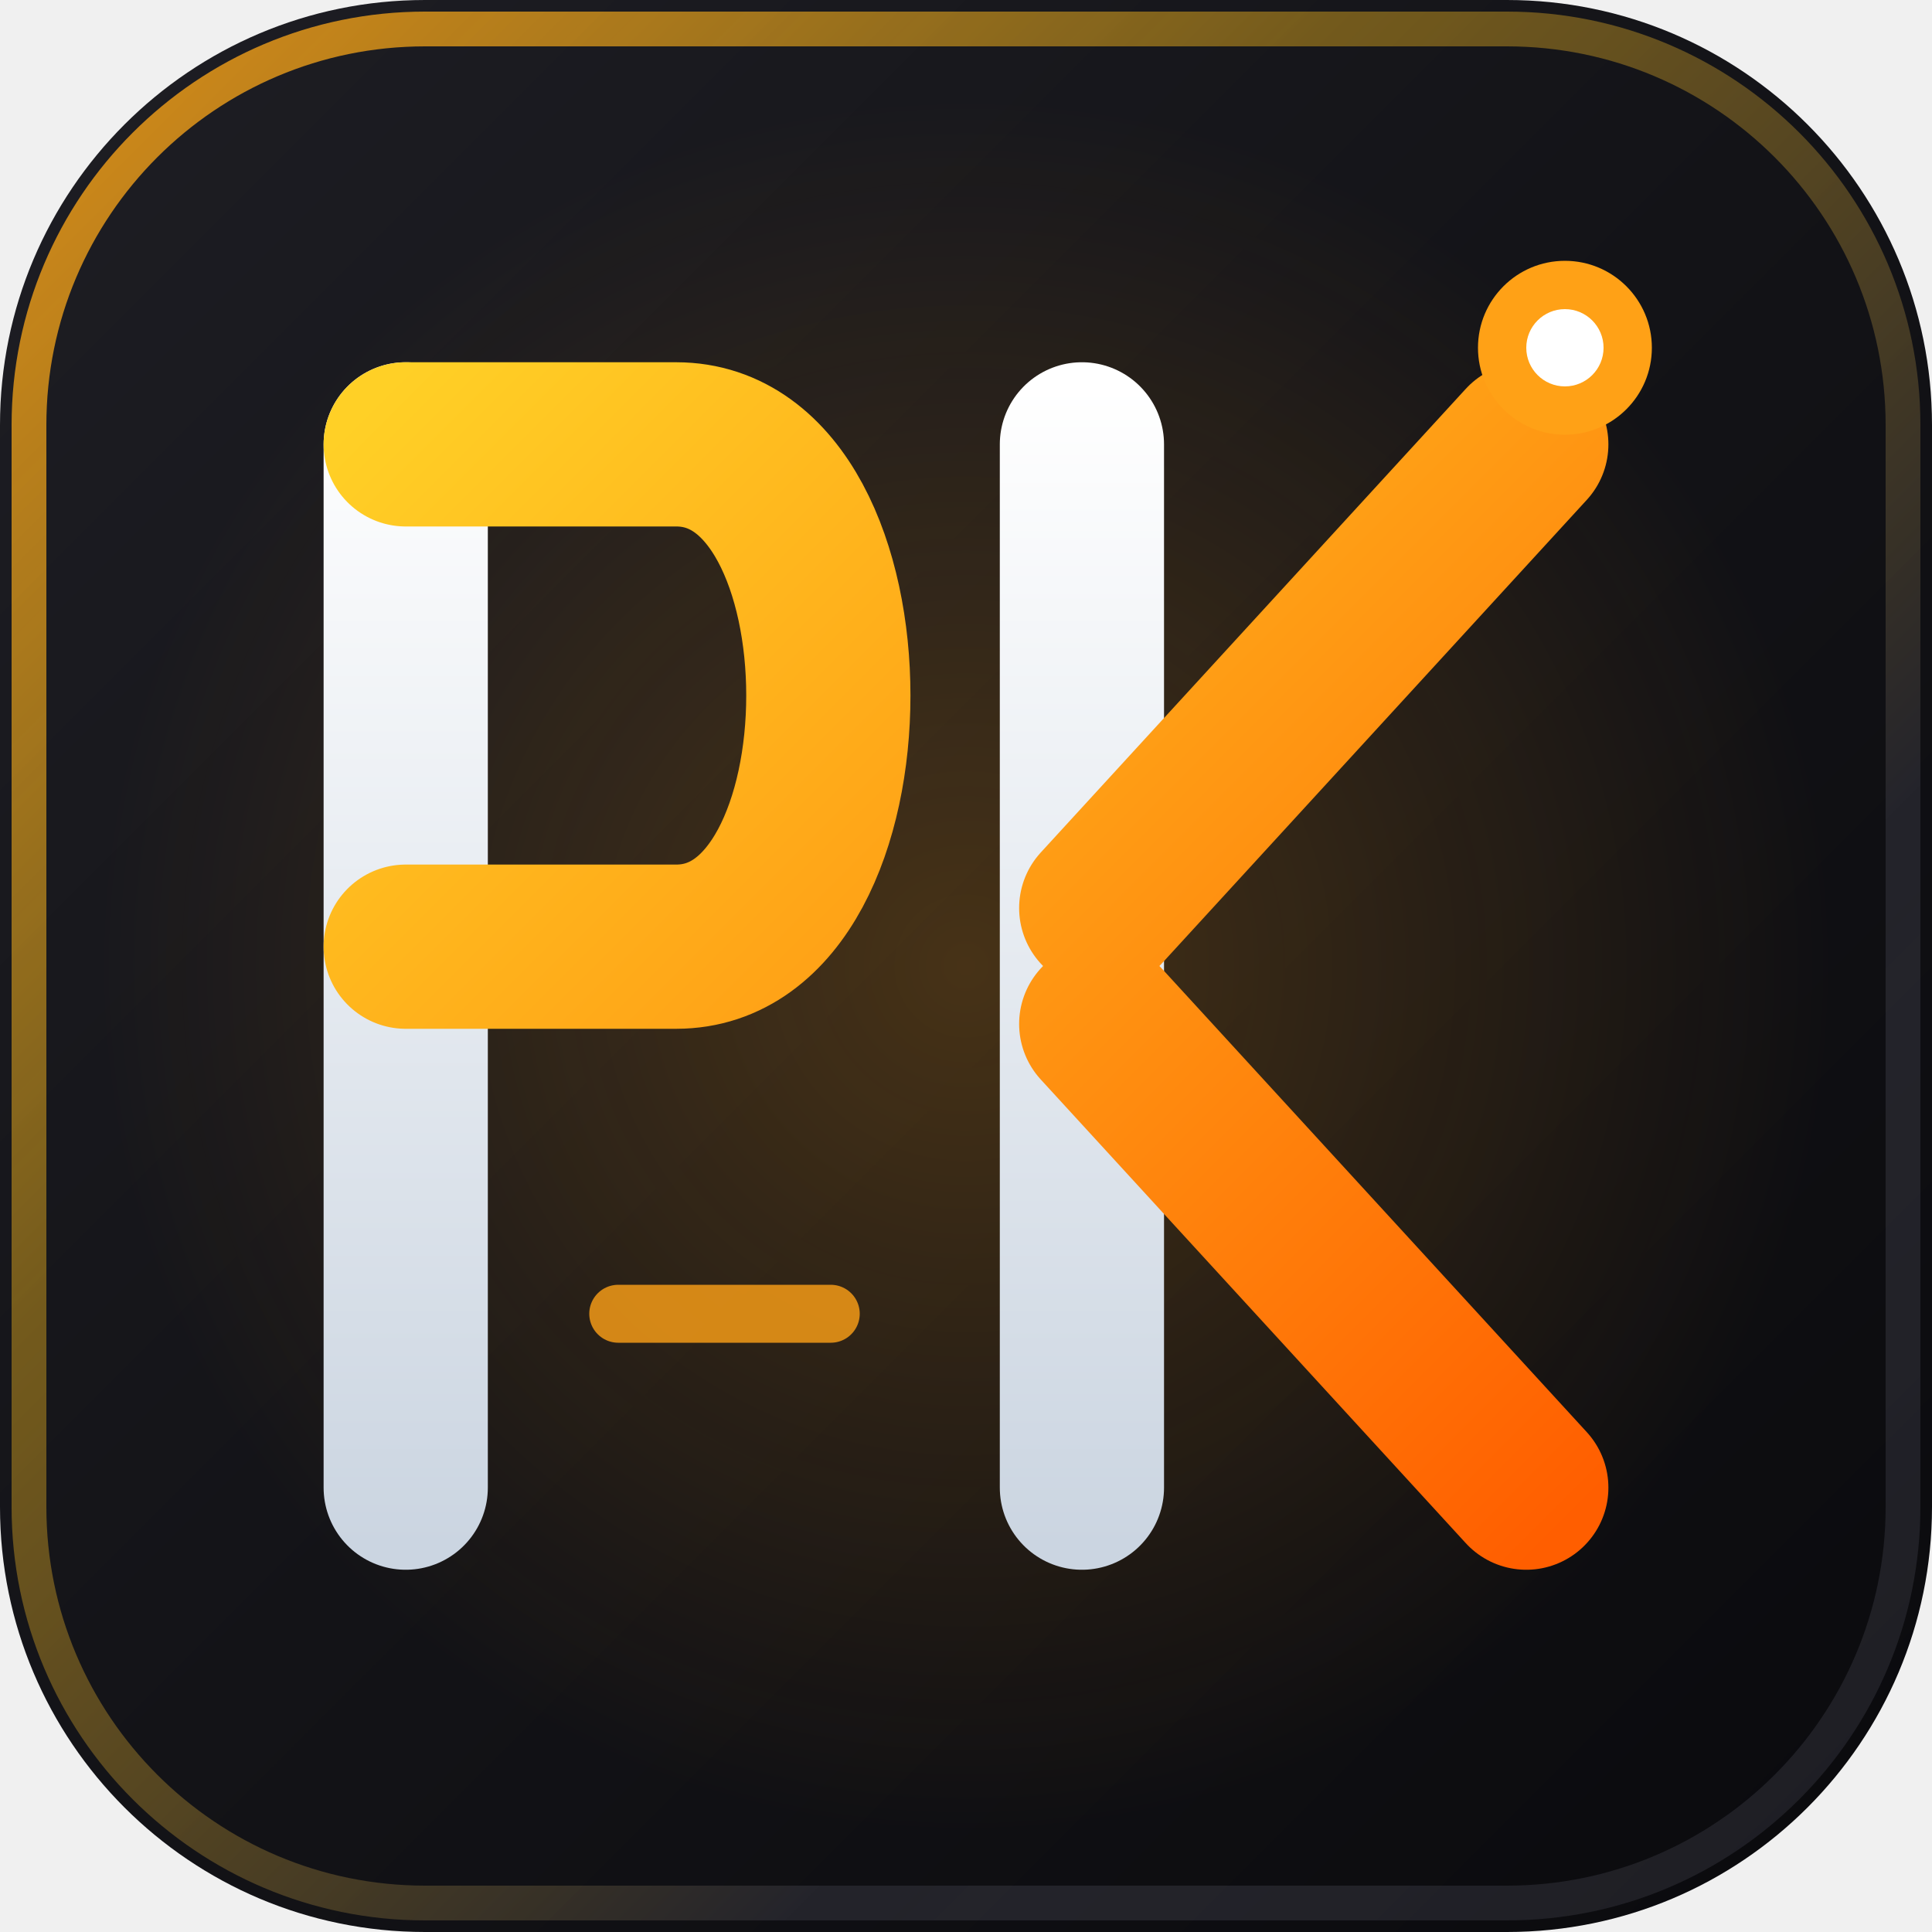
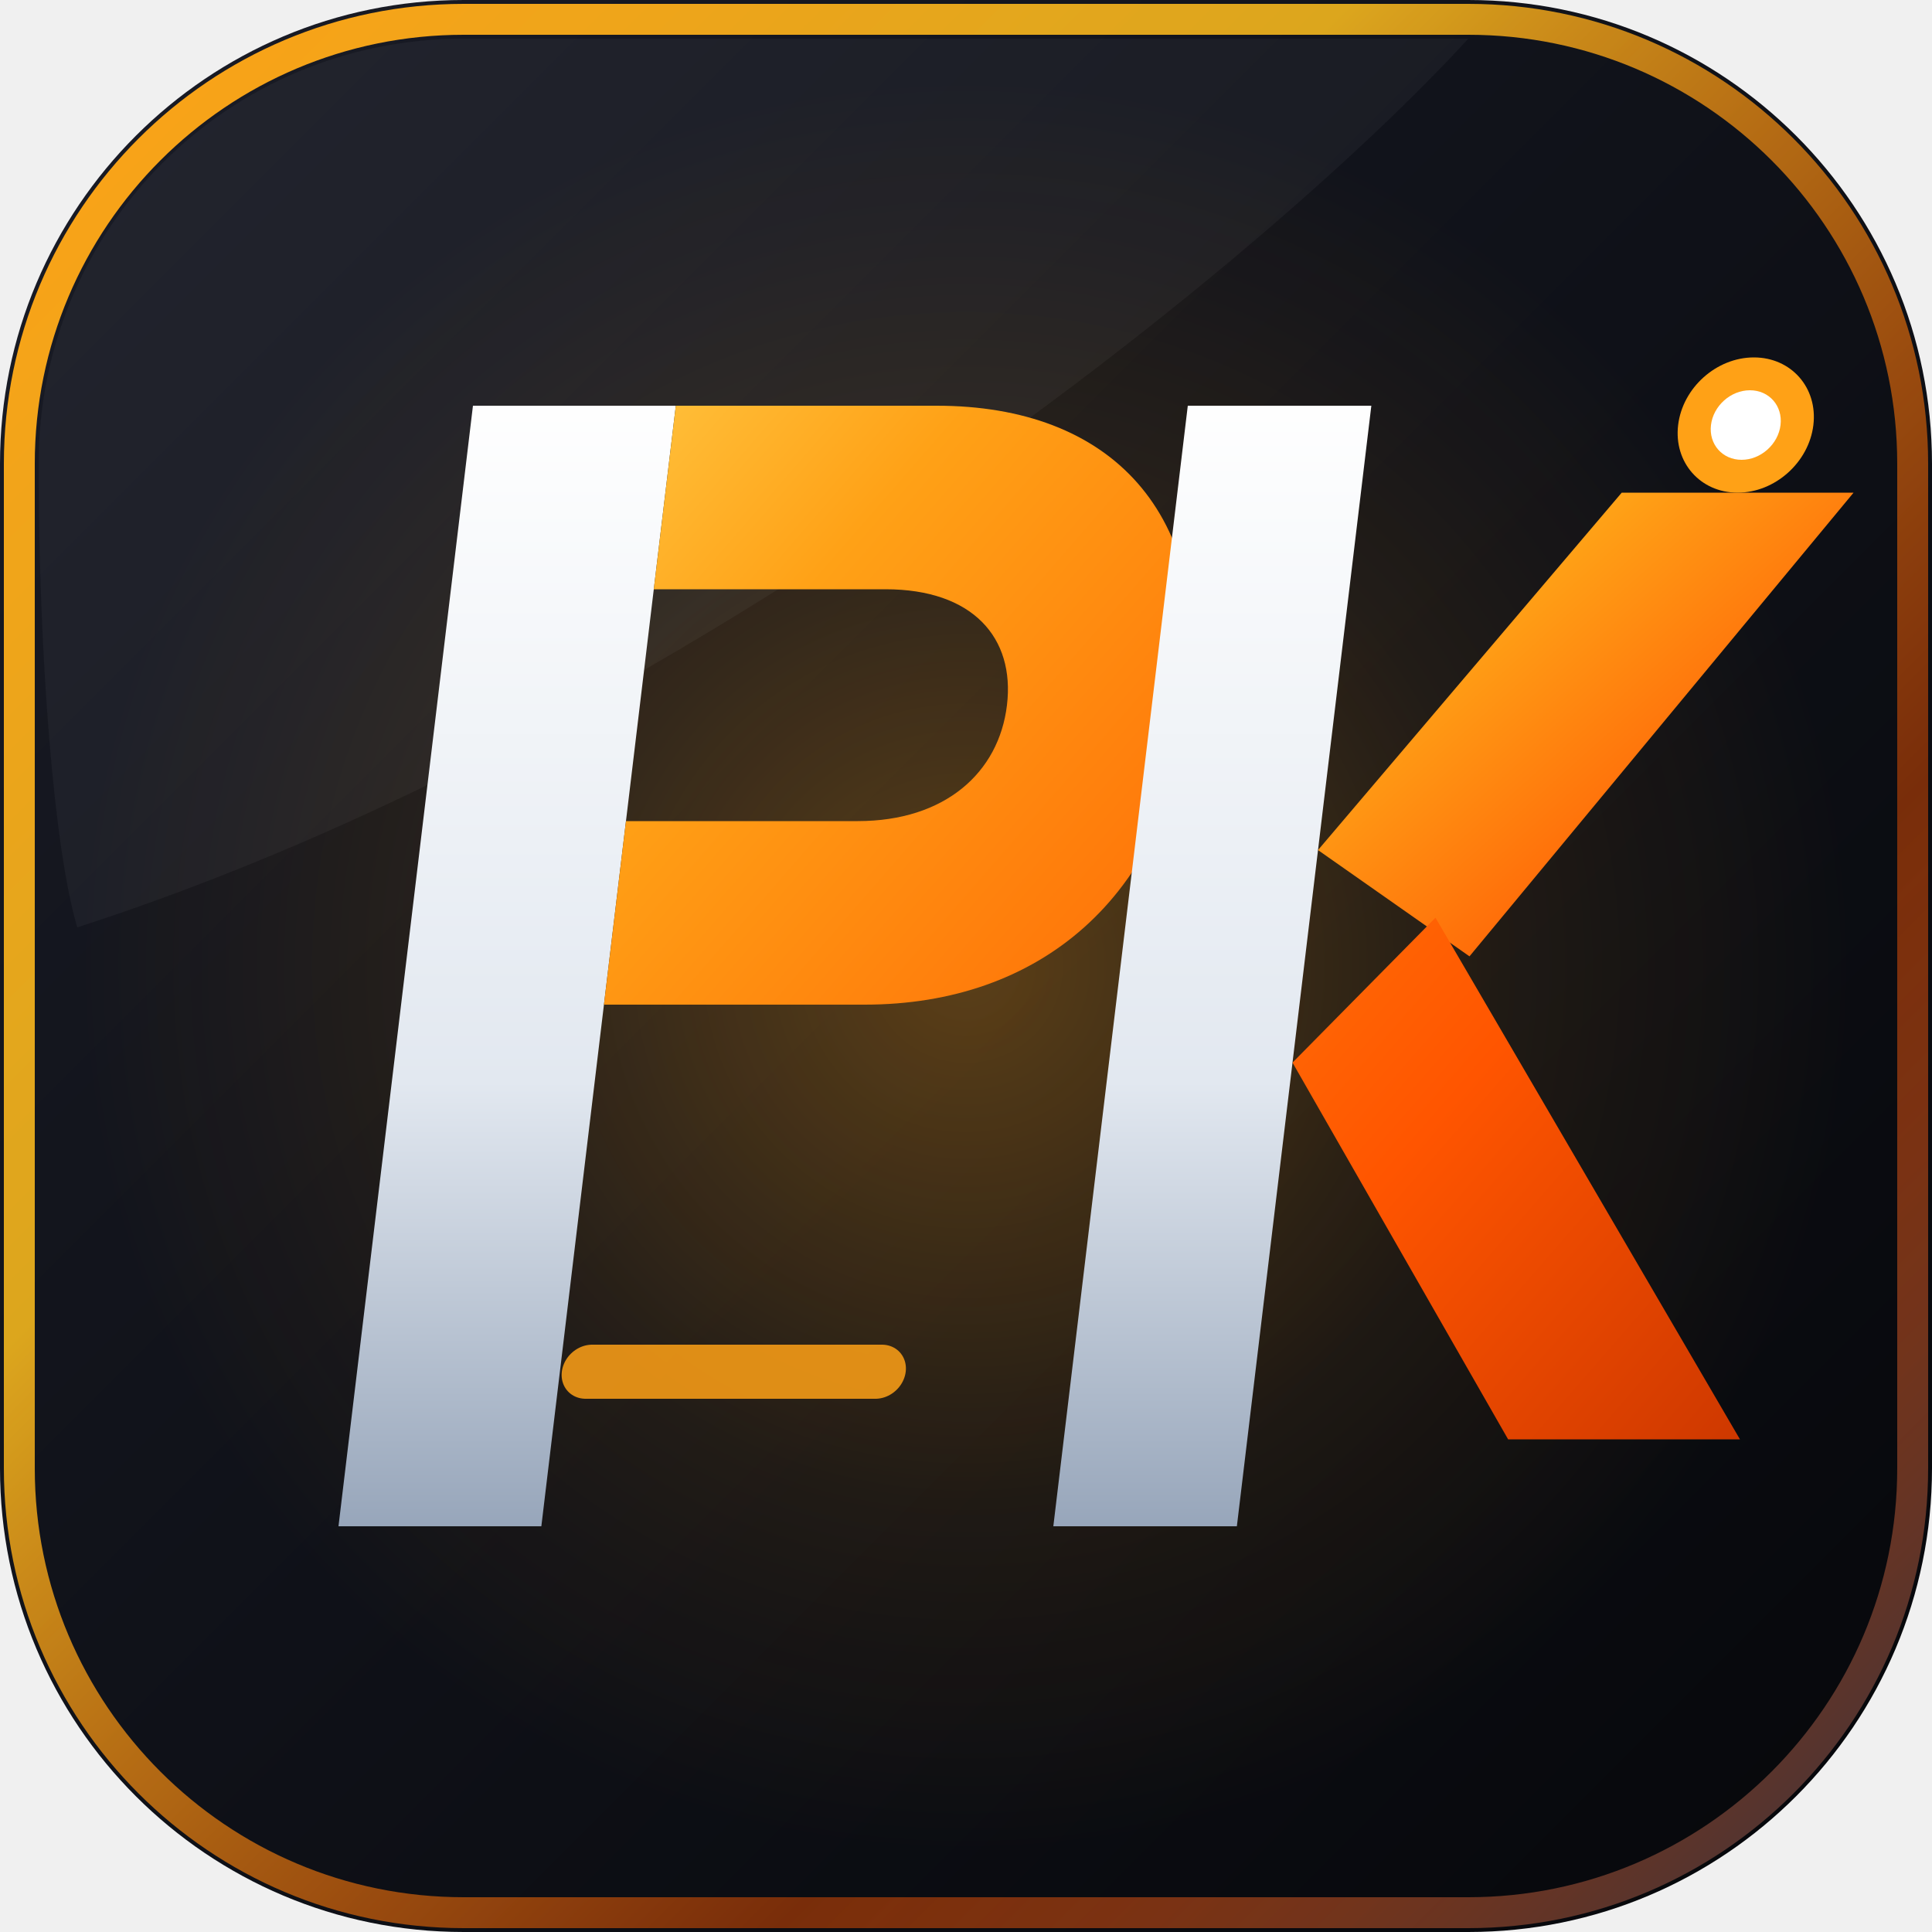
<svg xmlns="http://www.w3.org/2000/svg" viewBox="0 0 100 100" fill="none">
  <defs>
    <linearGradient id="pkBgGrad" x1="0" y1="0" x2="100" y2="100" gradientUnits="userSpaceOnUse">
-       <stop offset="0%" stop-color="#1e1e24" />
-       <stop offset="50%" stop-color="#131317" />
-       <stop offset="100%" stop-color="#0a0a0d" />
+       <stop offset="0%" stop-color="#1a1c26" />
+       <stop offset="50%" stop-color="#0f1118" />
+       <stop offset="100%" stop-color="#06070a" />
    </linearGradient>
-     <radialGradient id="pkGlow" cx="50" cy="50" r="45" gradientUnits="userSpaceOnUse">
-       <stop offset="0%" stop-color="#FFA116" stop-opacity="0.22" />
+     <linearGradient id="pkBorderGrad" x1="0" y1="0" x2="100" y2="100" gradientUnits="userSpaceOnUse">
+       <stop offset="0%" stop-color="#FFA116" />
+       <stop offset="35%" stop-color="#FFC01E" stop-opacity="0.85" />
+       <stop offset="70%" stop-color="#FF5500" stop-opacity="0.45" />
+       <stop offset="100%" stop-color="#2e3245" />
+     </linearGradient>
+     <radialGradient id="pkCoreGlow" cx="50" cy="50" r="46" gradientUnits="userSpaceOnUse">
+       <stop offset="0%" stop-color="#FFA116" stop-opacity="0.32" />
+       <stop offset="60%" stop-color="#FFA116" stop-opacity="0.08" />
      <stop offset="100%" stop-color="#FFA116" stop-opacity="0" />
    </radialGradient>
-     <linearGradient id="pkBorderGrad" x1="0" y1="0" x2="100" y2="100" gradientUnits="userSpaceOnUse">
-       <stop offset="0%" stop-color="#FFA116" stop-opacity="0.85" />
-       <stop offset="35%" stop-color="#FFC01E" stop-opacity="0.4" />
-       <stop offset="70%" stop-color="#383842" stop-opacity="0.5" />
-       <stop offset="100%" stop-color="#202026" stop-opacity="0.8" />
+     <linearGradient id="pkGoldGrad" x1="10" y1="20" x2="90" y2="80" gradientUnits="userSpaceOnUse">
+       <stop offset="0%" stop-color="#FFE566" />
+       <stop offset="30%" stop-color="#FFA116" />
+       <stop offset="75%" stop-color="#FF5500" />
+       <stop offset="100%" stop-color="#CC3700" />
    </linearGradient>
-     <linearGradient id="pkStemGrad" x1="0" y1="20" x2="0" y2="80" gradientUnits="userSpaceOnUse">
+     <linearGradient id="pkSilverGrad" x1="20" y1="20" x2="20" y2="80" gradientUnits="userSpaceOnUse">
      <stop offset="0%" stop-color="#FFFFFF" />
-       <stop offset="100%" stop-color="#CBD5E1" />
+       <stop offset="60%" stop-color="#E2E8F0" />
+       <stop offset="100%" stop-color="#94A3B8" />
    </linearGradient>
-     <linearGradient id="pkAmberGrad" x1="20" y1="20" x2="80" y2="80" gradientUnits="userSpaceOnUse">
-       <stop offset="0%" stop-color="#FFD026" />
+     <linearGradient id="pkWingGrad" x1="60" y1="20" x2="90" y2="50" gradientUnits="userSpaceOnUse">
+       <stop offset="0%" stop-color="#FFF275" />
      <stop offset="45%" stop-color="#FFA116" />
-       <stop offset="100%" stop-color="#FF5E00" />
+       <stop offset="100%" stop-color="#FF4500" />
    </linearGradient>
  </defs>
-   <rect width="100" height="100" rx="22" fill="url(#pkBgGrad)" />
-   <rect width="100" height="100" rx="22" fill="url(#pkGlow)" />
-   <rect x="1.5" y="1.5" width="97" height="97" rx="20.5" stroke="url(#pkBorderGrad)" stroke-width="1.8" />
-   <line x1="21" y1="23" x2="21" y2="77" stroke="url(#pkStemGrad)" stroke-width="8.5" stroke-linecap="round" />
-   <path d="M21 23 H35 C45.5 23 45.5 49 35 49 H21" stroke="url(#pkAmberGrad)" stroke-width="8.5" stroke-linecap="round" stroke-linejoin="round" />
-   <line x1="56" y1="23" x2="56" y2="77" stroke="url(#pkStemGrad)" stroke-width="8.5" stroke-linecap="round" />
-   <line x1="57" y1="47" x2="79" y2="23" stroke="url(#pkAmberGrad)" stroke-width="8.5" stroke-linecap="round" />
-   <line x1="57" y1="53" x2="79" y2="77" stroke="url(#pkAmberGrad)" stroke-width="8.5" stroke-linecap="round" />
-   <circle cx="81" cy="18" r="4.5" fill="#FFA116" />
-   <circle cx="81" cy="18" r="2" fill="#FFFFFF" />
-   <line x1="32" y1="68" x2="43" y2="68" stroke="#FFA116" stroke-width="3" stroke-linecap="round" opacity="0.8" />
+   <rect width="100" height="100" rx="24" fill="url(#pkBgGrad)" />
+   <rect width="100" height="100" rx="24" fill="url(#pkCoreGlow)" />
+   <rect x="1" y="1" width="98" height="98" rx="23" stroke="url(#pkBorderGrad)" stroke-width="1.6" />
+   <path d="M2 24 C2 11.8 11.8 2 24 2 H76 C65 14 35 38 4 48 C2.8 44 2 34 2 24 Z" fill="white" fill-opacity="0.04" />
+   <g transform="matrix(1 0 -0.12 1 6 0)">
+     <path d="M21 21 H31.5 V79 H21 Z" fill="url(#pkSilverGrad)" rx="3" />
+     <path d="M31.5 21 H45 C54 21 60 26.5 60 36.5 C60 46.5 54 52 45 52 H31.5 V42.5 H43.5 C48 42.5 50.5 40 50.5 36.5 C50.5 33 48 30.5 43.5 30.5 H31.5 Z" fill="url(#pkGoldGrad)" />
+     <path d="M58 21 H67.5 V79 H58 Z" fill="url(#pkSilverGrad)" rx="3" />
+     <path d="M67.5 44 L81 25.5 H93 L76 49.5 Z" fill="url(#pkWingGrad)" />
+     <path d="M74 47.5 L93 74.5 H81 L67.5 55 Z" fill="url(#pkGoldGrad)" />
+     <circle cx="87" cy="22" r="3.5" fill="#FFA116" />
+     <circle cx="87" cy="22" r="1.8" fill="#FFFFFF" />
+     <line x1="33" y1="71" x2="48" y2="71" stroke="#FFA116" stroke-width="2.8" stroke-linecap="round" opacity="0.85" />
+   </g>
</svg>
